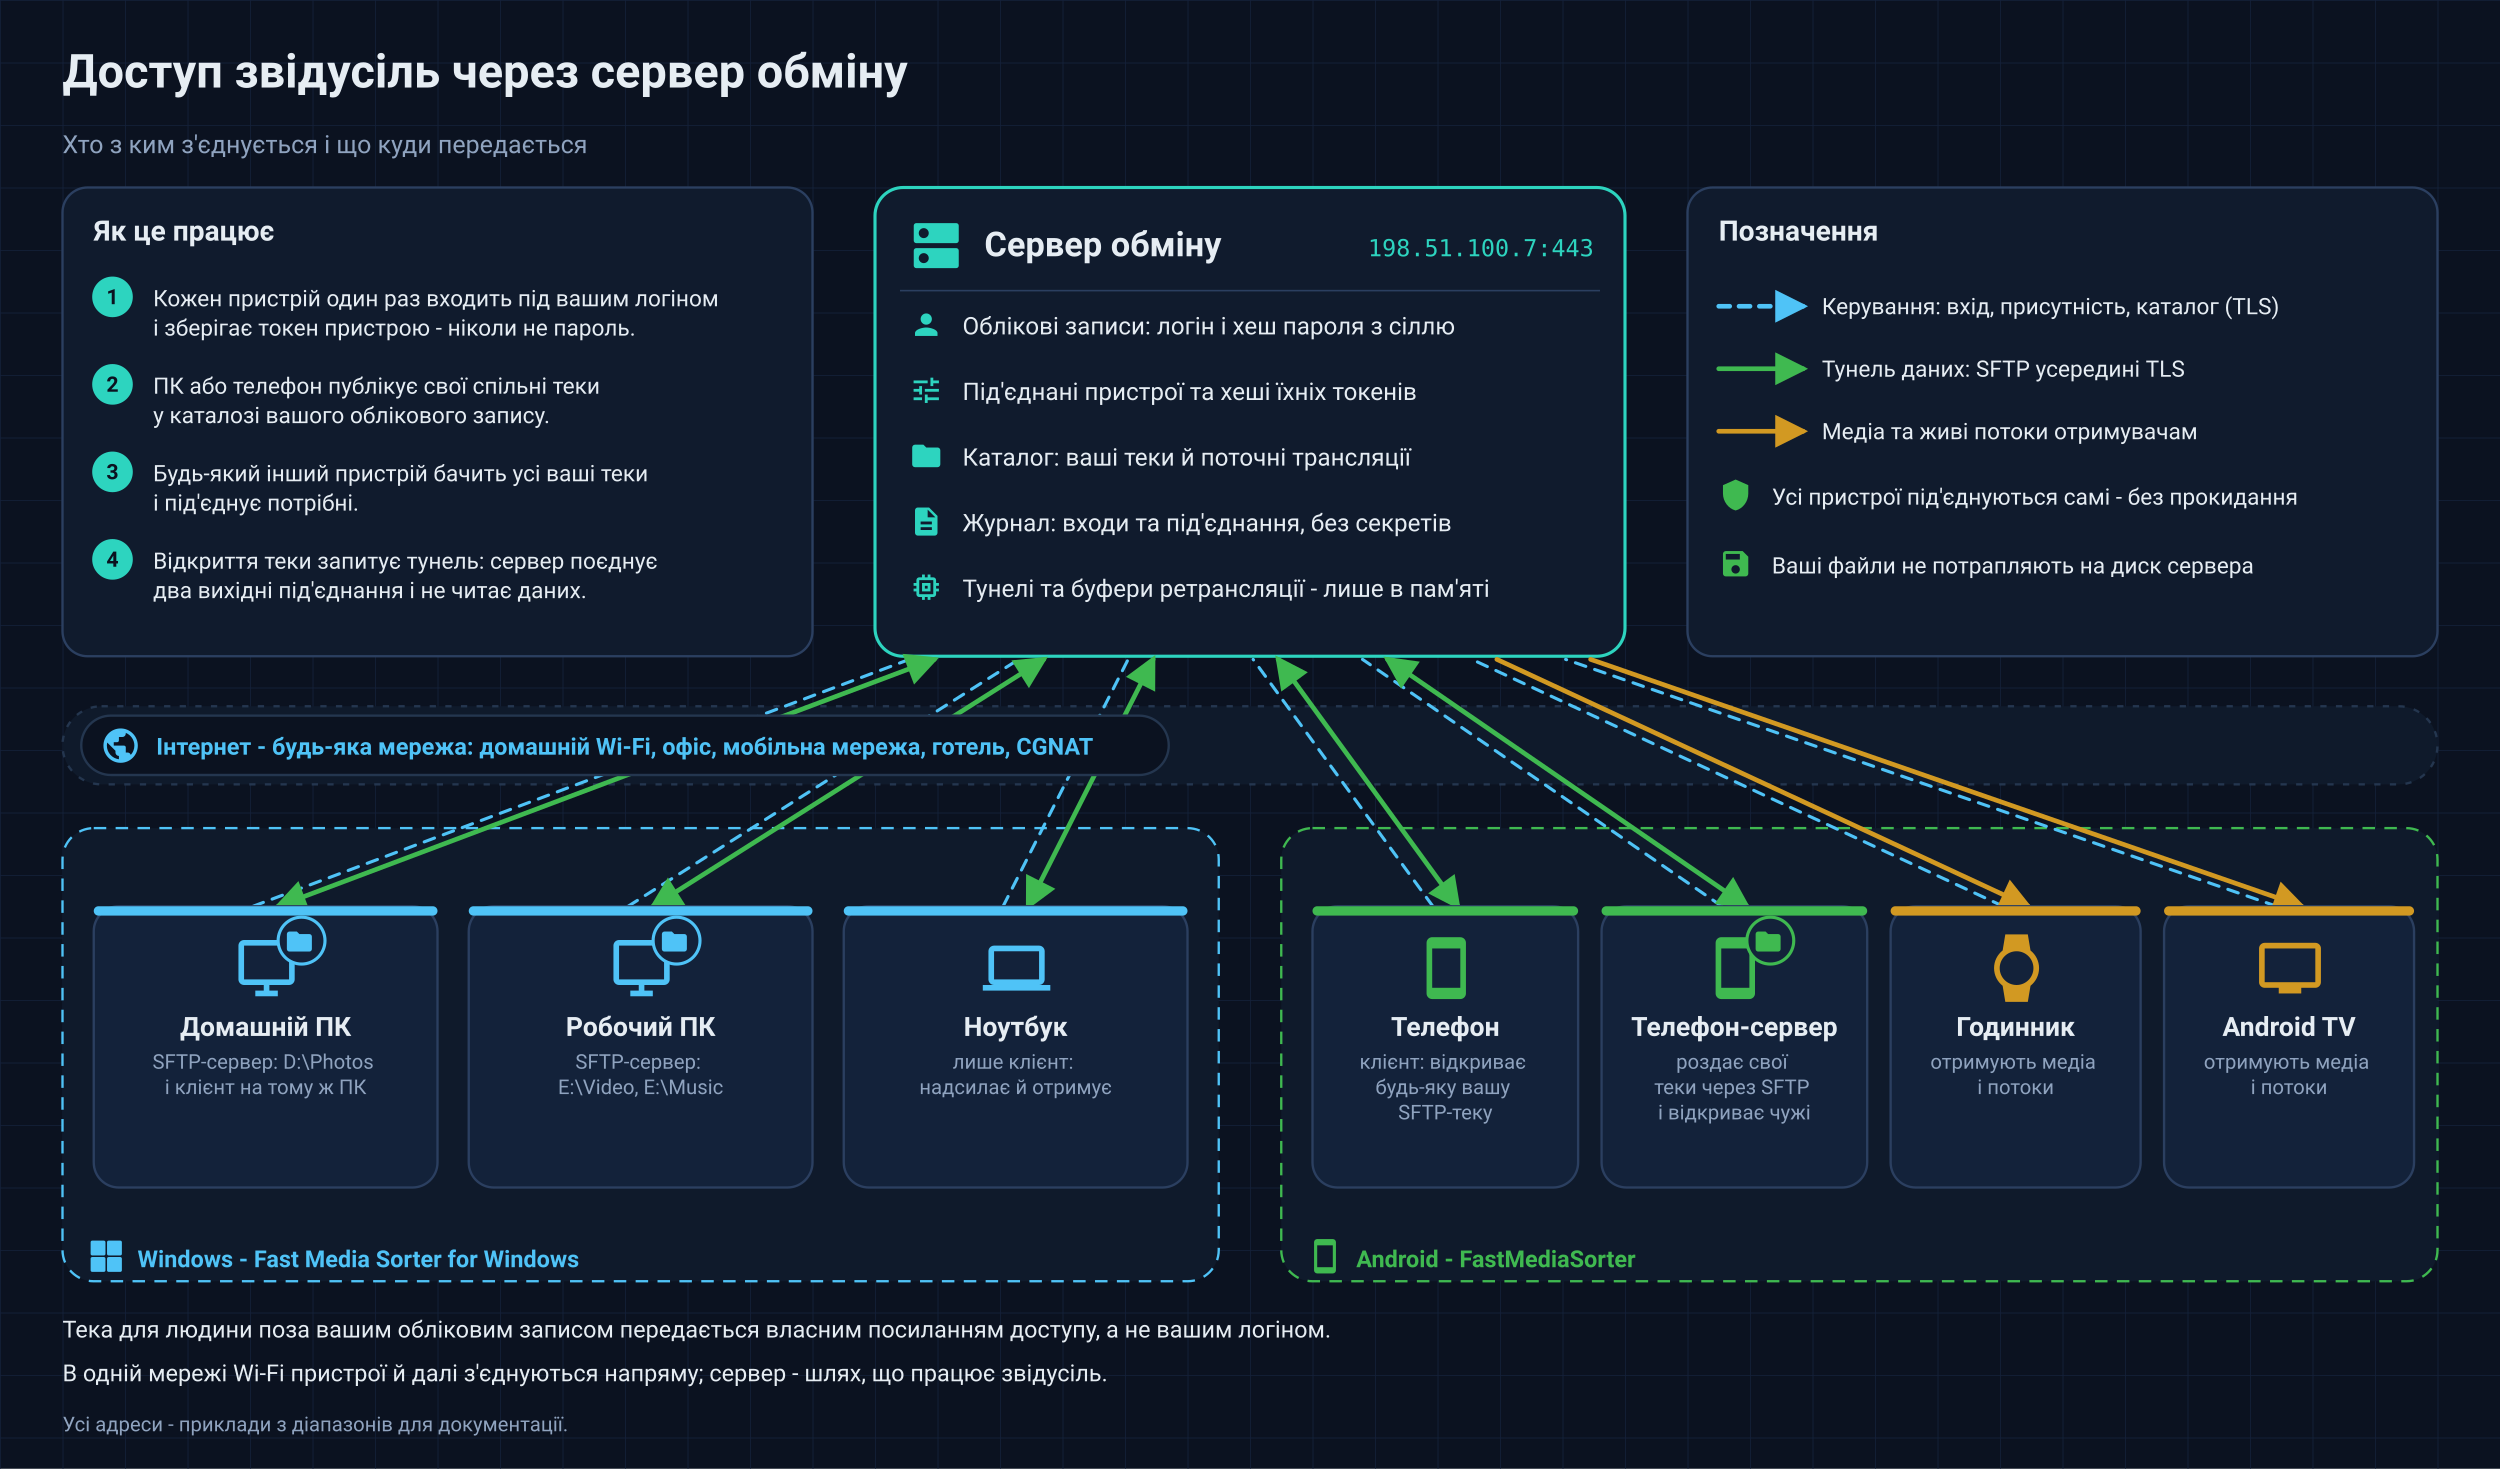
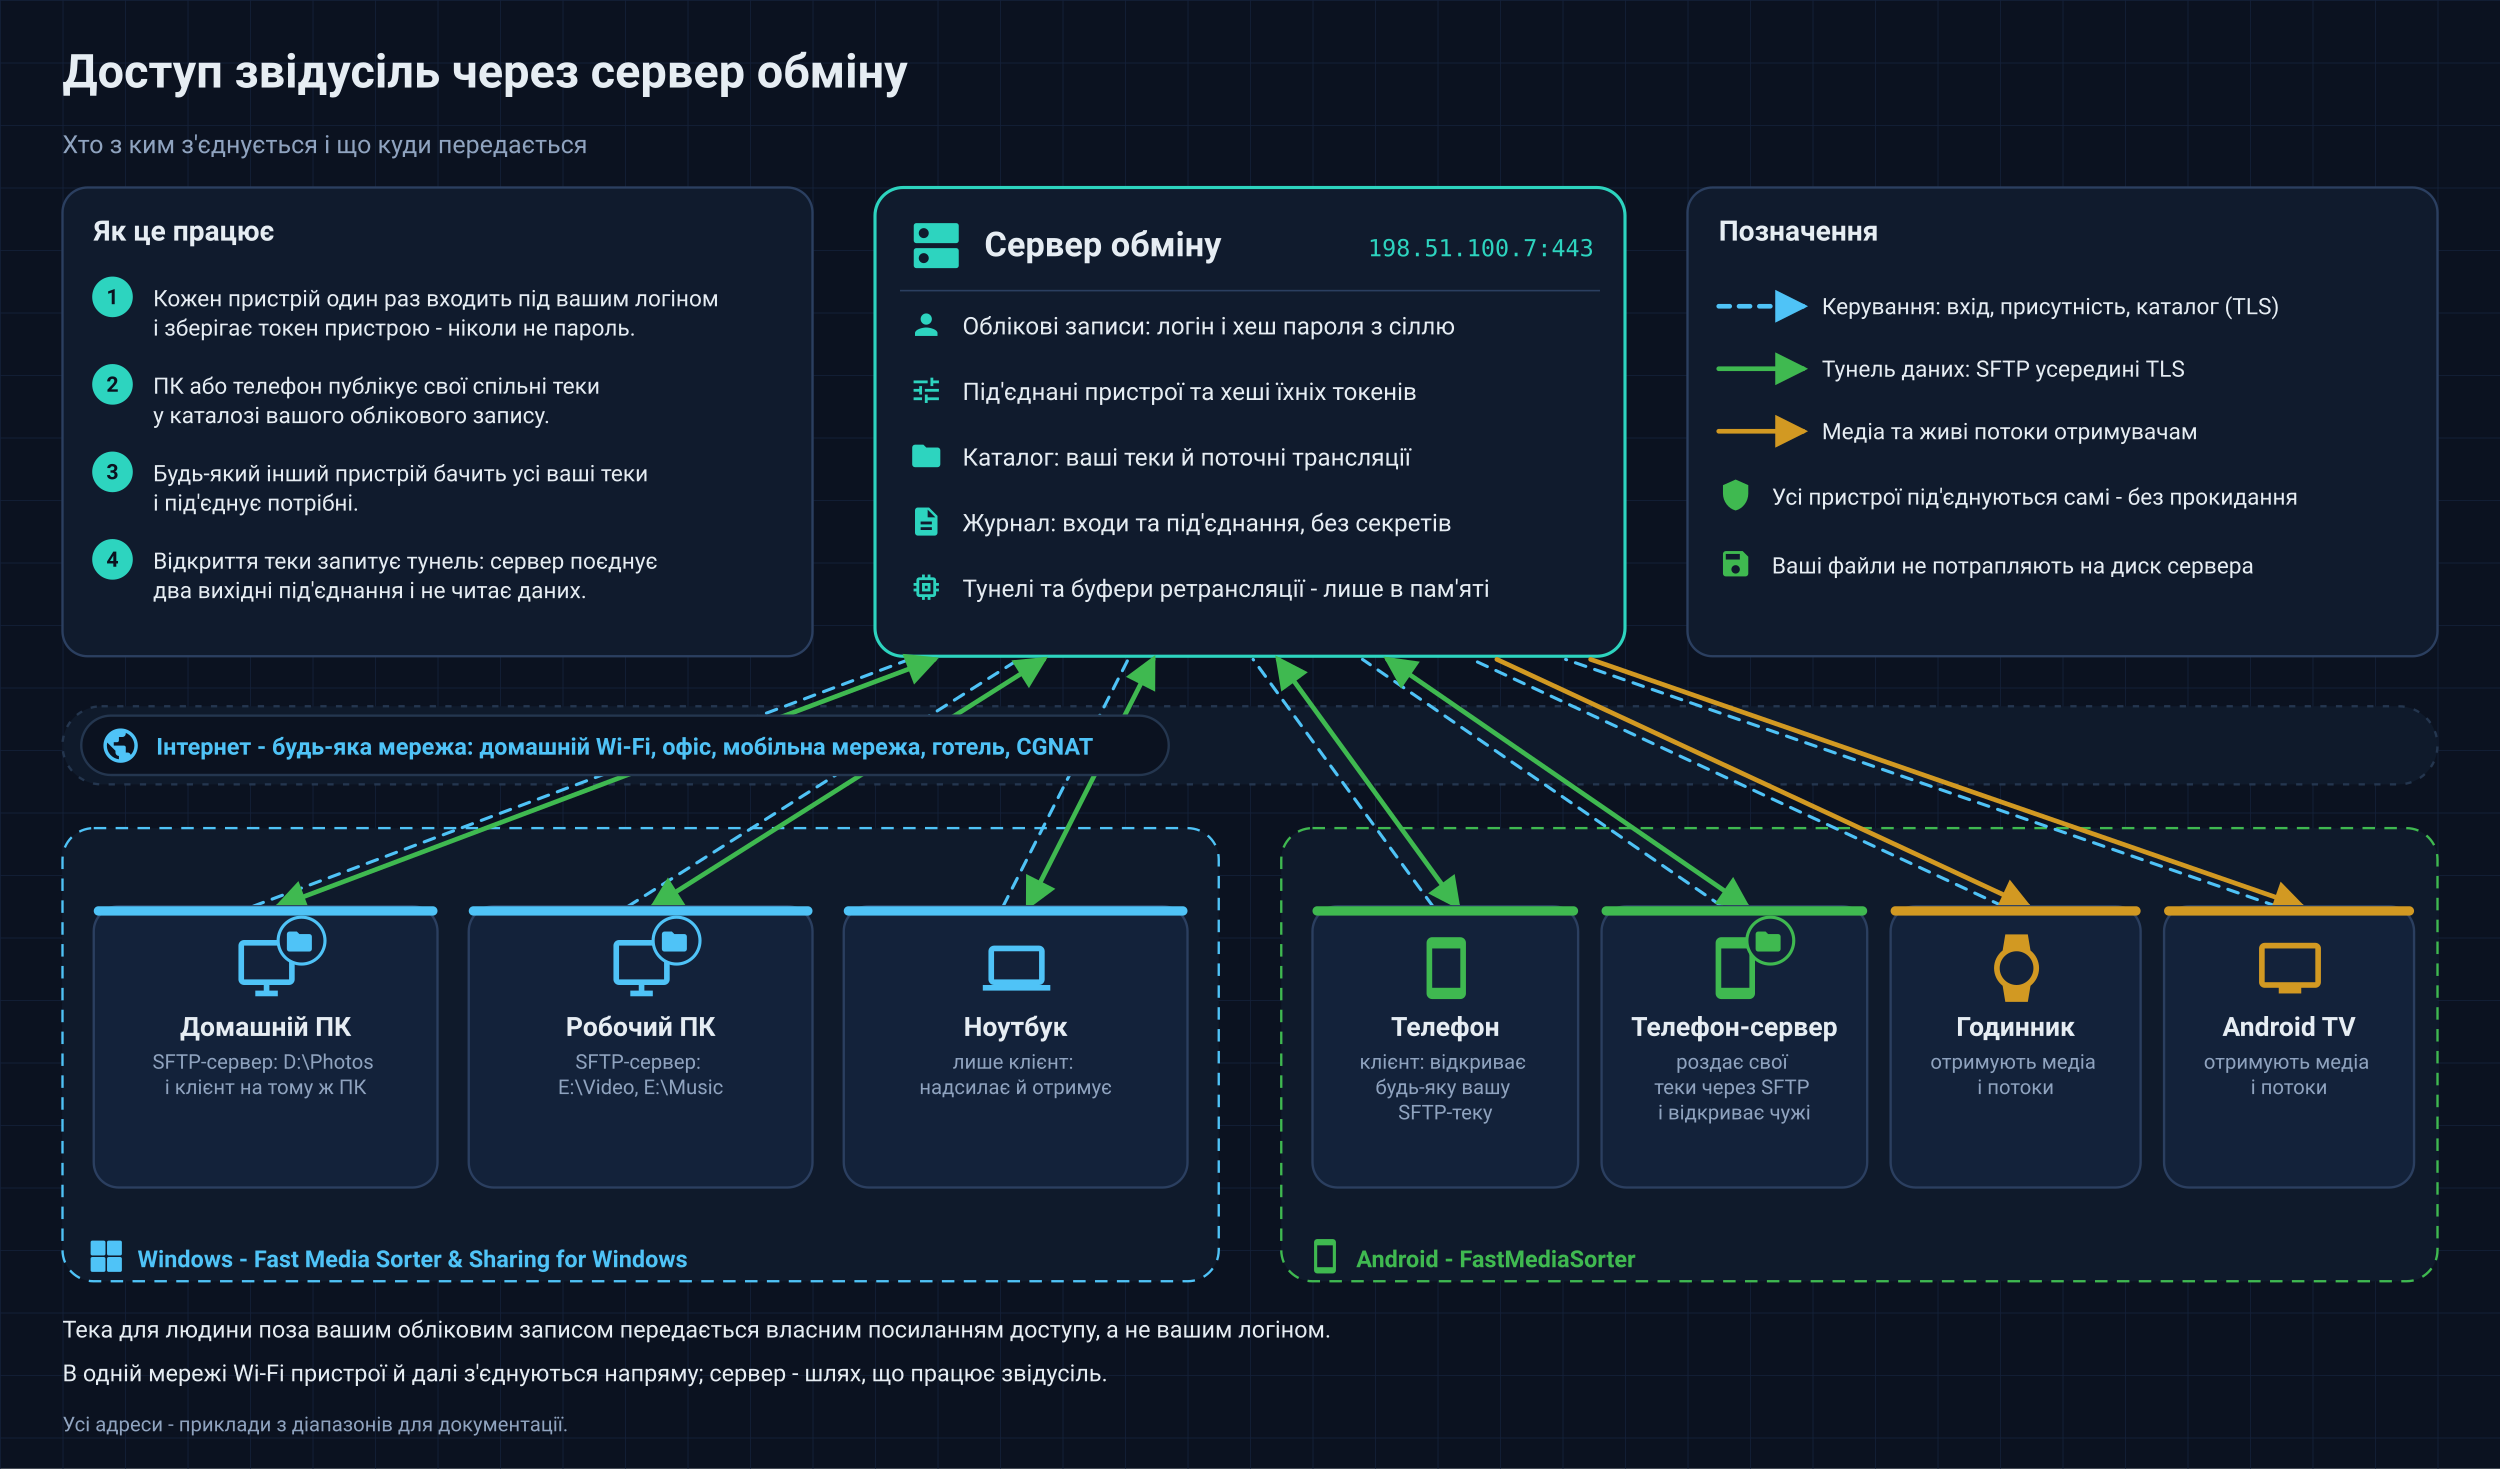
<svg xmlns="http://www.w3.org/2000/svg" viewBox="0 0 1600 940" width="1600" height="940" role="img" aria-labelledby="t d" lang="uk">
  <defs>
    <marker id="arr-control" viewBox="0 0 10 10" refX="8.5" refY="5" markerWidth="7" markerHeight="7" orient="auto">
      <path d="M0 0L10 5L0 10z" fill="#4fc3f7" />
    </marker>
    <marker id="arr-control-s" viewBox="0 0 10 10" refX="1.5" refY="5" markerWidth="7" markerHeight="7" orient="auto">
      <path d="M10 0L0 5L10 10z" fill="#4fc3f7" />
    </marker>
    <marker id="arr-tunnel" viewBox="0 0 10 10" refX="8.5" refY="5" markerWidth="7" markerHeight="7" orient="auto">
      <path d="M0 0L10 5L0 10z" fill="#3fb950" />
    </marker>
    <marker id="arr-tunnel-s" viewBox="0 0 10 10" refX="1.5" refY="5" markerWidth="7" markerHeight="7" orient="auto">
      <path d="M10 0L0 5L10 10z" fill="#3fb950" />
    </marker>
    <marker id="arr-media" viewBox="0 0 10 10" refX="8.5" refY="5" markerWidth="7" markerHeight="7" orient="auto">
      <path d="M0 0L10 5L0 10z" fill="#d29922" />
    </marker>
    <marker id="arr-media-s" viewBox="0 0 10 10" refX="1.5" refY="5" markerWidth="7" markerHeight="7" orient="auto">
      <path d="M10 0L0 5L10 10z" fill="#d29922" />
    </marker>
    <marker id="arr-lan" viewBox="0 0 10 10" refX="8.5" refY="5" markerWidth="7" markerHeight="7" orient="auto">
      <path d="M0 0L10 5L0 10z" fill="#a78bfa" />
    </marker>
    <marker id="arr-lan-s" viewBox="0 0 10 10" refX="1.5" refY="5" markerWidth="7" markerHeight="7" orient="auto">
      <path d="M10 0L0 5L10 10z" fill="#a78bfa" />
    </marker>
    <marker id="arr-danger" viewBox="0 0 10 10" refX="8.5" refY="5" markerWidth="7" markerHeight="7" orient="auto">
      <path d="M0 0L10 5L0 10z" fill="#f87171" />
    </marker>
    <marker id="arr-danger-s" viewBox="0 0 10 10" refX="1.5" refY="5" markerWidth="7" markerHeight="7" orient="auto">
      <path d="M10 0L0 5L10 10z" fill="#f87171" />
    </marker>
    <marker id="arr-server" viewBox="0 0 10 10" refX="8.5" refY="5" markerWidth="7" markerHeight="7" orient="auto">
      <path d="M0 0L10 5L0 10z" fill="#2dd4bf" />
    </marker>
    <marker id="arr-server-s" viewBox="0 0 10 10" refX="1.5" refY="5" markerWidth="7" markerHeight="7" orient="auto">
      <path d="M10 0L0 5L10 10z" fill="#2dd4bf" />
    </marker>
    <marker id="arr-muted" viewBox="0 0 10 10" refX="8.5" refY="5" markerWidth="7" markerHeight="7" orient="auto">
      <path d="M0 0L10 5L0 10z" fill="#8fa3bf" />
    </marker>
    <marker id="arr-muted-s" viewBox="0 0 10 10" refX="1.5" refY="5" markerWidth="7" markerHeight="7" orient="auto">
      <path d="M10 0L0 5L10 10z" fill="#8fa3bf" />
    </marker>
    <marker id="arr-text" viewBox="0 0 10 10" refX="8.5" refY="5" markerWidth="7" markerHeight="7" orient="auto">
      <path d="M0 0L10 5L0 10z" fill="#e6edf3" />
    </marker>
    <marker id="arr-text-s" viewBox="0 0 10 10" refX="1.5" refY="5" markerWidth="7" markerHeight="7" orient="auto">
      <path d="M10 0L0 5L10 10z" fill="#e6edf3" />
    </marker>
    <filter id="soft" x="-20%" y="-20%" width="140%" height="140%">
      <feDropShadow dx="0" dy="4" stdDeviation="8" flood-color="#000" flood-opacity="0.18" />
    </filter>
    <filter id="glow" x="-50%" y="-50%" width="200%" height="200%">
      <feGaussianBlur stdDeviation="14" />
    </filter>
    <pattern id="grid" width="40" height="40" patternUnits="userSpaceOnUse">
      <path d="M40 0H0V40" fill="none" stroke="#14213a" stroke-width="1" />
    </pattern>
  </defs>
  <rect width="1600" height="940" fill="#0b1220" />
  <rect width="1600" height="940" fill="url(#grid)" />
  <text x="40" y="56" font-family="'Segoe UI', Roboto, 'Noto Sans', 'Helvetica Neue', Arial, sans-serif" font-size="30" font-weight="700" fill="#e6edf3" text-anchor="start">
    <tspan x="40" dy="0">Доступ звідусіль через сервер обміну</tspan>
  </text>
  <text x="40" y="98" font-family="'Segoe UI', Roboto, 'Noto Sans', 'Helvetica Neue', Arial, sans-serif" font-size="16" font-weight="400" fill="#8fa3bf" text-anchor="start">
    <tspan x="40" dy="0">Хто з ким з'єднується і що куди передається</tspan>
  </text>
  <rect x="40" y="120" width="480" height="300" rx="16" fill="#101b2d" stroke="#2b3f60" stroke-width="1.5" />
  <text x="60" y="154" font-family="'Segoe UI', Roboto, 'Noto Sans', 'Helvetica Neue', Arial, sans-serif" font-size="18" font-weight="700" fill="#e6edf3" text-anchor="start">
    <tspan x="60" dy="0">Як це працює</tspan>
  </text>
  <circle cx="72" cy="190" r="13" fill="#2dd4bf" stroke="none" stroke-width="2" />
  <text x="72" y="194.7" font-family="'Segoe UI', Roboto, 'Noto Sans', 'Helvetica Neue', Arial, sans-serif" font-size="13.6" font-weight="700" fill="#0b1220" text-anchor="middle">
    <tspan x="72" dy="0">1</tspan>
  </text>
  <text x="98" y="196" font-family="'Segoe UI', Roboto, 'Noto Sans', 'Helvetica Neue', Arial, sans-serif" font-size="14.5" font-weight="400" fill="#e6edf3" text-anchor="start">
    <tspan x="98" dy="0">Кожен пристрій один раз входить під вашим логіном</tspan>
    <tspan x="98" dy="18.8">і зберігає токен пристрою - ніколи не пароль.</tspan>
  </text>
  <circle cx="72" cy="246" r="13" fill="#2dd4bf" stroke="none" stroke-width="2" />
  <text x="72" y="250.7" font-family="'Segoe UI', Roboto, 'Noto Sans', 'Helvetica Neue', Arial, sans-serif" font-size="13.6" font-weight="700" fill="#0b1220" text-anchor="middle">
    <tspan x="72" dy="0">2</tspan>
  </text>
  <text x="98" y="252" font-family="'Segoe UI', Roboto, 'Noto Sans', 'Helvetica Neue', Arial, sans-serif" font-size="14.5" font-weight="400" fill="#e6edf3" text-anchor="start">
    <tspan x="98" dy="0">ПК або телефон публікує свої спільні теки</tspan>
    <tspan x="98" dy="18.8">у каталозі вашого облікового запису.</tspan>
  </text>
  <circle cx="72" cy="302" r="13" fill="#2dd4bf" stroke="none" stroke-width="2" />
  <text x="72" y="306.7" font-family="'Segoe UI', Roboto, 'Noto Sans', 'Helvetica Neue', Arial, sans-serif" font-size="13.6" font-weight="700" fill="#0b1220" text-anchor="middle">
    <tspan x="72" dy="0">3</tspan>
  </text>
  <text x="98" y="308" font-family="'Segoe UI', Roboto, 'Noto Sans', 'Helvetica Neue', Arial, sans-serif" font-size="14.5" font-weight="400" fill="#e6edf3" text-anchor="start">
    <tspan x="98" dy="0">Будь-який інший пристрій бачить усі ваші теки</tspan>
    <tspan x="98" dy="18.8">і під'єднує потрібні.</tspan>
  </text>
  <circle cx="72" cy="358" r="13" fill="#2dd4bf" stroke="none" stroke-width="2" />
  <text x="72" y="362.7" font-family="'Segoe UI', Roboto, 'Noto Sans', 'Helvetica Neue', Arial, sans-serif" font-size="13.6" font-weight="700" fill="#0b1220" text-anchor="middle">
    <tspan x="72" dy="0">4</tspan>
  </text>
  <text x="98" y="364" font-family="'Segoe UI', Roboto, 'Noto Sans', 'Helvetica Neue', Arial, sans-serif" font-size="14.5" font-weight="400" fill="#e6edf3" text-anchor="start">
    <tspan x="98" dy="0">Відкриття теки запитує тунель: сервер поєднує</tspan>
    <tspan x="98" dy="18.8">два вихідні під'єднання і не читає даних.</tspan>
  </text>
  <g>
    <rect x="560" y="120" width="480" height="300" rx="18" fill="#101b2d" stroke="#2dd4bf" stroke-width="2" />
    <g transform="translate(580 138) scale(1.6)">
      <path d="M20 13H4c-.55 0-1 .45-1 1v6c0 .55.45 1 1 1h16c.55 0 1-.45 1-1v-6c0-.55-.45-1-1-1zM7 19c-1.1 0-2-.9-2-2s.9-2 2-2 2 .9 2 2-.9 2-2 2zM20 3H4c-.55 0-1 .45-1 1v6c0 .55.45 1 1 1h16c.55 0 1-.45 1-1V4c0-.55-.45-1-1-1zM7 9c-1.1 0-2-.9-2-2s.9-2 2-2 2 .9 2 2-.9 2-2 2z" fill="#2dd4bf" />
    </g>
    <text x="630" y="164" font-family="'Segoe UI', Roboto, 'Noto Sans', 'Helvetica Neue', Arial, sans-serif" font-size="22" font-weight="700" fill="#e6edf3" text-anchor="start">
      <tspan x="630" dy="0">Сервер обміну</tspan>
    </text>
    <text x="1020" y="164" font-family="Consolas, 'Roboto Mono', 'DejaVu Sans Mono', monospace" font-size="15" font-weight="400" fill="#2dd4bf" text-anchor="end">
      <tspan x="1020" dy="0">198.51.100.7:443</tspan>
    </text>
    <line x1="576" y1="186" x2="1024" y2="186" stroke="#2b3f60" stroke-width="1" />
    <g transform="translate(582 197) scale(0.9)">
      <path d="M12 12c2.21 0 4-1.79 4-4s-1.79-4-4-4-4 1.79-4 4 1.79 4 4 4zm0 2c-2.67 0-8 1.34-8 4v2h16v-2c0-2.66-5.33-4-8-4z" fill="#2dd4bf" />
    </g>
    <text x="616" y="214" font-family="'Segoe UI', Roboto, 'Noto Sans', 'Helvetica Neue', Arial, sans-serif" font-size="15.5" font-weight="400" fill="#e6edf3" text-anchor="start">
      <tspan x="616" dy="0">Облікові записи: логін і хеш пароля з сіллю</tspan>
    </text>
    <g transform="translate(582 239) scale(0.9)">
      <path d="M3 17v2h6v-2H3zM3 5v2h10V5H3zm10 16v-2h8v-2h-8v-2h-2v6h2zM7 9v2H3v2h4v2h2V9H7zm14 4v-2H11v2h10zm-6-4h2V7h4V5h-4V3h-2v6z" fill="#2dd4bf" />
    </g>
    <text x="616" y="256" font-family="'Segoe UI', Roboto, 'Noto Sans', 'Helvetica Neue', Arial, sans-serif" font-size="15.5" font-weight="400" fill="#e6edf3" text-anchor="start">
      <tspan x="616" dy="0">Під'єднані пристрої та хеші їхніх токенів</tspan>
    </text>
    <g transform="translate(582 281) scale(0.9)">
      <path d="M10 4H4c-1.1 0-1.99.9-1.99 2L2 18c0 1.1.9 2 2 2h16c1.1 0 2-.9 2-2V8c0-1.1-.9-2-2-2h-8l-2-2z" fill="#2dd4bf" />
    </g>
    <text x="616" y="298" font-family="'Segoe UI', Roboto, 'Noto Sans', 'Helvetica Neue', Arial, sans-serif" font-size="15.5" font-weight="400" fill="#e6edf3" text-anchor="start">
      <tspan x="616" dy="0">Каталог: ваші теки й поточні трансляції</tspan>
    </text>
    <g transform="translate(582 323) scale(0.9)">
      <path d="M14 2H6c-1.1 0-1.99.9-1.99 2L4 20c0 1.1.89 2 1.99 2H18c1.1 0 2-.9 2-2V8l-6-6zm2 16H8v-2h8v2zm0-4H8v-2h8v2zm-3-5V3.5L18.5 9H13z" fill="#2dd4bf" />
    </g>
    <text x="616" y="340" font-family="'Segoe UI', Roboto, 'Noto Sans', 'Helvetica Neue', Arial, sans-serif" font-size="15.5" font-weight="400" fill="#e6edf3" text-anchor="start">
      <tspan x="616" dy="0">Журнал: входи та під'єднання, без секретів</tspan>
    </text>
    <g transform="translate(582 365) scale(0.9)">
      <path d="M15 9H9v6h6V9zm-2 4h-2v-2h2v2zm8-2V9h-2V7c0-1.1-.9-2-2-2h-2V3h-2v2h-2V3H9v2H7c-1.1 0-2 .9-2 2v2H3v2h2v2H3v2h2v2c0 1.1.9 2 2 2h2v2h2v-2h2v2h2v-2h2c1.1 0 2-.9 2-2v-2h2v-2h-2v-2h2zm-4 6H7V7h10v10z" fill="#2dd4bf" />
    </g>
    <text x="616" y="382" font-family="'Segoe UI', Roboto, 'Noto Sans', 'Helvetica Neue', Arial, sans-serif" font-size="15.5" font-weight="400" fill="#e6edf3" text-anchor="start">
      <tspan x="616" dy="0">Тунелі та буфери ретрансляції - лише в пам'яті</tspan>
    </text>
  </g>
  <rect x="1080" y="120" width="480" height="300" rx="16" fill="#101b2d" stroke="#2b3f60" stroke-width="1.5" />
  <text x="1100" y="154" font-family="'Segoe UI', Roboto, 'Noto Sans', 'Helvetica Neue', Arial, sans-serif" font-size="18" font-weight="700" fill="#e6edf3" text-anchor="start">
    <tspan x="1100" dy="0">Позначення</tspan>
  </text>
  <path d="M1100 196 L1154 196" fill="none" stroke="#4fc3f7" stroke-width="3" stroke-linecap="round" stroke-linejoin="round" stroke-dasharray="7 6" marker-end="url(#arr-control)" />
  <text x="1166" y="201.1" font-family="'Segoe UI', Roboto, 'Noto Sans', 'Helvetica Neue', Arial, sans-serif" font-size="14.5" font-weight="400" fill="#e6edf3" text-anchor="start">
    <tspan x="1166" dy="0">Керування: вхід, присутність, каталог (TLS)</tspan>
  </text>
  <path d="M1100 236 L1154 236" fill="none" stroke="#3fb950" stroke-width="3" stroke-linecap="round" stroke-linejoin="round" marker-end="url(#arr-tunnel)" />
  <text x="1166" y="241.1" font-family="'Segoe UI', Roboto, 'Noto Sans', 'Helvetica Neue', Arial, sans-serif" font-size="14.5" font-weight="400" fill="#e6edf3" text-anchor="start">
    <tspan x="1166" dy="0">Тунель даних: SFTP усередині TLS</tspan>
  </text>
  <path d="M1100 276 L1154 276" fill="none" stroke="#d29922" stroke-width="3" stroke-linecap="round" stroke-linejoin="round" marker-end="url(#arr-media)" />
  <text x="1166" y="281.1" font-family="'Segoe UI', Roboto, 'Noto Sans', 'Helvetica Neue', Arial, sans-serif" font-size="14.5" font-weight="400" fill="#e6edf3" text-anchor="start">
    <tspan x="1166" dy="0">Медіа та живі потоки отримувачам</tspan>
  </text>
  <g transform="translate(1100 306) scale(0.9)">
    <path d="M12 1L3 5v6c0 5.55 3.84 10.74 9 12 5.16-1.26 9-6.45 9-12V5l-9-4z" fill="#3fb950" />
  </g>
  <text x="1134" y="323" font-family="'Segoe UI', Roboto, 'Noto Sans', 'Helvetica Neue', Arial, sans-serif" font-size="14.5" font-weight="400" fill="#e6edf3" text-anchor="start">
    <tspan x="1134" dy="0">Усі пристрої під'єднуються самі - без прокидання</tspan>
  </text>
  <g transform="translate(1100 350) scale(0.9)">
    <path d="M17 3H5c-1.11 0-2 .9-2 2v14c0 1.1.89 2 2 2h14c1.1 0 2-.9 2-2V7l-4-4zm-5 16c-1.66 0-3-1.34-3-3s1.34-3 3-3 3 1.34 3 3-1.34 3-3 3zm3-10H5V5h10v4z" fill="#3fb950" />
  </g>
  <text x="1134" y="367" font-family="'Segoe UI', Roboto, 'Noto Sans', 'Helvetica Neue', Arial, sans-serif" font-size="14.5" font-weight="400" fill="#e6edf3" text-anchor="start">
    <tspan x="1134" dy="0">Ваші файли не потрапляють на диск сервера</tspan>
  </text>
  <rect x="40" y="452" width="1520" height="50" rx="25" fill="#0f1a2b" stroke="#24364f" stroke-width="1.5" stroke-dasharray="4 6" />
  <g>
    <rect x="40" y="530" width="740" height="290" rx="20" fill="#0f1a2b" stroke="#4fc3f7" stroke-width="1.5" stroke-dasharray="8 6" />
    <g transform="translate(56 792) scale(1)" fill="#4fc3f7">
      <rect x="2" y="2" width="9.5" height="9.5" rx="1" />
      <rect x="12.5" y="2" width="9.5" height="9.5" rx="1" />
      <rect x="2" y="12.5" width="9.5" height="9.5" rx="1" />
      <rect x="12.5" y="12.5" width="9.5" height="9.5" rx="1" />
    </g>
    <text x="88" y="811" font-family="'Segoe UI', Roboto, 'Noto Sans', 'Helvetica Neue', Arial, sans-serif" font-size="15" font-weight="600" fill="#4fc3f7" text-anchor="start">
-       <tspan x="88" dy="0">Windows - Fast Media Sorter for Windows</tspan>
+       <tspan x="88" dy="0">Windows - Fast Media Sorter &amp; Sharing for Windows</tspan>
    </text>
  </g>
  <g>
    <rect x="820" y="530" width="740" height="290" rx="20" fill="#0f1a2b" stroke="#3fb950" stroke-width="1.5" stroke-dasharray="8 6" />
    <g transform="translate(836 792) scale(1)">
      <path d="M17 1.01L7 1c-1.1 0-2 .9-2 2v18c0 1.1.9 2 2 2h10c1.1 0 2-.9 2-2V3c0-1.1-.9-1.99-2-1.99zM17 19H7V5h10v14z" fill="#3fb950" />
    </g>
    <text x="868" y="811" font-family="'Segoe UI', Roboto, 'Noto Sans', 'Helvetica Neue', Arial, sans-serif" font-size="15" font-weight="600" fill="#3fb950" text-anchor="start">
      <tspan x="868" dy="0">Android - FastMediaSorter</tspan>
    </text>
  </g>
  <path d="M162 580 L582 422" fill="none" stroke="#4fc3f7" stroke-width="2" stroke-linecap="round" stroke-linejoin="round" stroke-dasharray="7 6" />
  <path d="M178 580 L598 422" fill="none" stroke="#3fb950" stroke-width="3" stroke-linecap="round" stroke-linejoin="round" marker-start="url(#arr-tunnel-s)" marker-end="url(#arr-tunnel)" />
  <path d="M402 580 L652 422" fill="none" stroke="#4fc3f7" stroke-width="2" stroke-linecap="round" stroke-linejoin="round" stroke-dasharray="7 6" />
  <path d="M418 580 L668 422" fill="none" stroke="#3fb950" stroke-width="3" stroke-linecap="round" stroke-linejoin="round" marker-start="url(#arr-tunnel-s)" marker-end="url(#arr-tunnel)" />
  <path d="M642 580 L722 422" fill="none" stroke="#4fc3f7" stroke-width="2" stroke-linecap="round" stroke-linejoin="round" stroke-dasharray="7 6" />
  <path d="M658 580 L738 422" fill="none" stroke="#3fb950" stroke-width="3" stroke-linecap="round" stroke-linejoin="round" marker-start="url(#arr-tunnel-s)" marker-end="url(#arr-tunnel)" />
  <path d="M917 580 L802 422" fill="none" stroke="#4fc3f7" stroke-width="2" stroke-linecap="round" stroke-linejoin="round" stroke-dasharray="7 6" />
  <path d="M933 580 L818 422" fill="none" stroke="#3fb950" stroke-width="3" stroke-linecap="round" stroke-linejoin="round" marker-start="url(#arr-tunnel-s)" marker-end="url(#arr-tunnel)" />
  <path d="M1102 580 L872 422" fill="none" stroke="#4fc3f7" stroke-width="2" stroke-linecap="round" stroke-linejoin="round" stroke-dasharray="7 6" />
  <path d="M1118 580 L888 422" fill="none" stroke="#3fb950" stroke-width="3" stroke-linecap="round" stroke-linejoin="round" marker-start="url(#arr-tunnel-s)" marker-end="url(#arr-tunnel)" />
  <path d="M1282 580 L942 422" fill="none" stroke="#4fc3f7" stroke-width="2" stroke-linecap="round" stroke-linejoin="round" stroke-dasharray="7 6" />
  <path d="M1298 580 L958 422" fill="none" stroke="#d29922" stroke-width="3" stroke-linecap="round" stroke-linejoin="round" marker-start="url(#arr-media-s)" />
  <path d="M1457 580 L1002 422" fill="none" stroke="#4fc3f7" stroke-width="2" stroke-linecap="round" stroke-linejoin="round" stroke-dasharray="7 6" />
  <path d="M1473 580 L1018 422" fill="none" stroke="#d29922" stroke-width="3" stroke-linecap="round" stroke-linejoin="round" marker-start="url(#arr-media-s)" />
  <rect x="52" y="458" width="696" height="38" rx="19" fill="#0b1220" stroke="#24364f" stroke-width="1.5" />
  <g transform="translate(64 464) scale(1.1)">
    <path d="M12 2C6.48 2 2 6.48 2 12s4.48 10 10 10 10-4.48 10-10S17.52 2 12 2zm-1 17.93c-3.95-.49-7-3.85-7-7.93 0-.62.08-1.21.21-1.79L9 15v1c0 1.1.9 2 2 2v1.93zm6.9-2.54c-.26-.81-1-1.39-1.9-1.39h-1v-3c0-.55-.45-1-1-1H8v-2h2c.55 0 1-.45 1-1V7h2c1.1 0 2-.9 2-2v-.41c2.93 1.19 5 4.06 5 7.41 0 2.08-.8 3.97-2.1 5.39z" fill="#4fc3f7" />
  </g>
  <text x="100" y="483" font-family="'Segoe UI', Roboto, 'Noto Sans', 'Helvetica Neue', Arial, sans-serif" font-size="15" font-weight="600" fill="#4fc3f7" text-anchor="start">
    <tspan x="100" dy="0">Інтернет - будь-яка мережа: домашній Wi-Fi, офіс, мобільна мережа, готель, CGNAT</tspan>
  </text>
  <g>
    <rect x="60" y="580" width="220" height="180" rx="16" fill="#13223a" stroke="#2b3f60" stroke-width="1.5" />
    <rect x="60" y="580" width="220" height="6" rx="3" fill="#4fc3f7" stroke="none" stroke-width="1.5" />
    <g transform="translate(149 598) scale(1.8)">
      <path d="M20 2H4c-1.1 0-2 .9-2 2v12c0 1.1.9 2 2 2h7v2H8v2h8v-2h-3v-2h7c1.1 0 2-.9 2-2V4c0-1.1-.9-2-2-2zm0 14H4V4h16v12z" fill="#4fc3f7" />
    </g>
    <circle cx="193" cy="602" r="15" fill="#13223a" stroke="#4fc3f7" stroke-width="2" />
    <g transform="translate(182 593) scale(0.8)">
      <path d="M10 4H4c-1.1 0-1.99.9-1.99 2L2 18c0 1.1.9 2 2 2h16c1.1 0 2-.9 2-2V8c0-1.1-.9-2-2-2h-8l-2-2z" fill="#4fc3f7" />
    </g>
    <text x="170" y="663" font-family="'Segoe UI', Roboto, 'Noto Sans', 'Helvetica Neue', Arial, sans-serif" font-size="17" font-weight="600" fill="#e6edf3" text-anchor="middle">
      <tspan x="170" dy="0">Домашній ПК</tspan>
    </text>
    <text x="170" y="684" font-family="'Segoe UI', Roboto, 'Noto Sans', 'Helvetica Neue', Arial, sans-serif" font-size="13" font-weight="400" fill="#8fa3bf" text-anchor="middle">
      <tspan x="170" dy="0">SFTP-сервер: D:\Photos</tspan>
      <tspan x="170" dy="16.2">і клієнт на тому ж ПК</tspan>
    </text>
  </g>
  <g>
    <rect x="300" y="580" width="220" height="180" rx="16" fill="#13223a" stroke="#2b3f60" stroke-width="1.5" />
    <rect x="300" y="580" width="220" height="6" rx="3" fill="#4fc3f7" stroke="none" stroke-width="1.5" />
    <g transform="translate(389 598) scale(1.8)">
      <path d="M20 2H4c-1.1 0-2 .9-2 2v12c0 1.1.9 2 2 2h7v2H8v2h8v-2h-3v-2h7c1.1 0 2-.9 2-2V4c0-1.1-.9-2-2-2zm0 14H4V4h16v12z" fill="#4fc3f7" />
    </g>
    <circle cx="433" cy="602" r="15" fill="#13223a" stroke="#4fc3f7" stroke-width="2" />
    <g transform="translate(422 593) scale(0.8)">
      <path d="M10 4H4c-1.1 0-1.99.9-1.99 2L2 18c0 1.1.9 2 2 2h16c1.1 0 2-.9 2-2V8c0-1.1-.9-2-2-2h-8l-2-2z" fill="#4fc3f7" />
    </g>
    <text x="410" y="663" font-family="'Segoe UI', Roboto, 'Noto Sans', 'Helvetica Neue', Arial, sans-serif" font-size="17" font-weight="600" fill="#e6edf3" text-anchor="middle">
      <tspan x="410" dy="0">Робочий ПК</tspan>
    </text>
    <text x="410" y="684" font-family="'Segoe UI', Roboto, 'Noto Sans', 'Helvetica Neue', Arial, sans-serif" font-size="13" font-weight="400" fill="#8fa3bf" text-anchor="middle">
      <tspan x="410" dy="0">SFTP-сервер:</tspan>
      <tspan x="410" dy="16.2">E:\Video, E:\Music</tspan>
    </text>
  </g>
  <g>
    <rect x="540" y="580" width="220" height="180" rx="16" fill="#13223a" stroke="#2b3f60" stroke-width="1.5" />
    <rect x="540" y="580" width="220" height="6" rx="3" fill="#4fc3f7" stroke="none" stroke-width="1.5" />
    <g transform="translate(629 598) scale(1.8)">
      <path d="M20 18c1.1 0 1.99-.9 1.99-2L22 6c0-1.1-.9-2-2-2H4c-1.1 0-2 .9-2 2v10c0 1.1.9 2 2 2H0v2h24v-2h-4zM4 6h16v10H4V6z" fill="#4fc3f7" />
    </g>
    <text x="650" y="663" font-family="'Segoe UI', Roboto, 'Noto Sans', 'Helvetica Neue', Arial, sans-serif" font-size="17" font-weight="600" fill="#e6edf3" text-anchor="middle">
      <tspan x="650" dy="0">Ноутбук</tspan>
    </text>
    <text x="650" y="684" font-family="'Segoe UI', Roboto, 'Noto Sans', 'Helvetica Neue', Arial, sans-serif" font-size="13" font-weight="400" fill="#8fa3bf" text-anchor="middle">
      <tspan x="650" dy="0">лише клієнт:</tspan>
      <tspan x="650" dy="16.2">надсилає й отримує</tspan>
    </text>
  </g>
  <g>
    <rect x="840" y="580" width="170" height="180" rx="16" fill="#13223a" stroke="#2b3f60" stroke-width="1.5" />
    <rect x="840" y="580" width="170" height="6" rx="3" fill="#3fb950" stroke="none" stroke-width="1.5" />
    <g transform="translate(904 598) scale(1.8)">
      <path d="M17 1.01L7 1c-1.1 0-2 .9-2 2v18c0 1.1.9 2 2 2h10c1.1 0 2-.9 2-2V3c0-1.1-.9-1.99-2-1.99zM17 19H7V5h10v14z" fill="#3fb950" />
    </g>
    <text x="925" y="663" font-family="'Segoe UI', Roboto, 'Noto Sans', 'Helvetica Neue', Arial, sans-serif" font-size="17" font-weight="600" fill="#e6edf3" text-anchor="middle">
      <tspan x="925" dy="0">Телефон</tspan>
    </text>
    <text x="925" y="684" font-family="'Segoe UI', Roboto, 'Noto Sans', 'Helvetica Neue', Arial, sans-serif" font-size="13" font-weight="400" fill="#8fa3bf" text-anchor="middle">
      <tspan x="925" dy="0">клієнт: відкриває</tspan>
      <tspan x="925" dy="16.2">будь-яку вашу</tspan>
      <tspan x="925" dy="16.2">SFTP-теку</tspan>
    </text>
  </g>
  <g>
    <rect x="1025" y="580" width="170" height="180" rx="16" fill="#13223a" stroke="#2b3f60" stroke-width="1.5" />
    <rect x="1025" y="580" width="170" height="6" rx="3" fill="#3fb950" stroke="none" stroke-width="1.5" />
    <g transform="translate(1089 598) scale(1.8)">
      <path d="M17 1.01L7 1c-1.1 0-2 .9-2 2v18c0 1.1.9 2 2 2h10c1.1 0 2-.9 2-2V3c0-1.1-.9-1.99-2-1.99zM17 19H7V5h10v14z" fill="#3fb950" />
    </g>
    <circle cx="1133" cy="602" r="15" fill="#13223a" stroke="#3fb950" stroke-width="2" />
    <g transform="translate(1122 593) scale(0.8)">
      <path d="M10 4H4c-1.1 0-1.99.9-1.99 2L2 18c0 1.1.9 2 2 2h16c1.1 0 2-.9 2-2V8c0-1.1-.9-2-2-2h-8l-2-2z" fill="#3fb950" />
    </g>
    <text x="1110" y="663" font-family="'Segoe UI', Roboto, 'Noto Sans', 'Helvetica Neue', Arial, sans-serif" font-size="17" font-weight="600" fill="#e6edf3" text-anchor="middle">
      <tspan x="1110" dy="0">Телефон-сервер</tspan>
    </text>
    <text x="1110" y="684" font-family="'Segoe UI', Roboto, 'Noto Sans', 'Helvetica Neue', Arial, sans-serif" font-size="13" font-weight="400" fill="#8fa3bf" text-anchor="middle">
      <tspan x="1110" dy="0">роздає свої</tspan>
      <tspan x="1110" dy="16.2">теки через SFTP</tspan>
      <tspan x="1110" dy="16.2">і відкриває чужі</tspan>
    </text>
  </g>
  <g>
    <rect x="1210" y="580" width="160" height="180" rx="16" fill="#13223a" stroke="#2b3f60" stroke-width="1.5" />
    <rect x="1210" y="580" width="160" height="6" rx="3" fill="#d29922" stroke="none" stroke-width="1.5" />
    <g transform="translate(1269 598) scale(1.8)">
      <path d="M20 12c0-2.54-1.19-4.81-3.04-6.27L16 0H8l-.95 5.73C5.19 7.19 4 9.45 4 12s1.19 4.81 3.05 6.27L8 24h8l.96-5.73C18.81 16.81 20 14.54 20 12zM6 12c0-3.31 2.69-6 6-6s6 2.69 6 6-2.69 6-6 6-6-2.69-6-6z" fill="#d29922" />
    </g>
    <text x="1290" y="663" font-family="'Segoe UI', Roboto, 'Noto Sans', 'Helvetica Neue', Arial, sans-serif" font-size="17" font-weight="600" fill="#e6edf3" text-anchor="middle">
      <tspan x="1290" dy="0">Годинник</tspan>
    </text>
    <text x="1290" y="684" font-family="'Segoe UI', Roboto, 'Noto Sans', 'Helvetica Neue', Arial, sans-serif" font-size="13" font-weight="400" fill="#8fa3bf" text-anchor="middle">
      <tspan x="1290" dy="0">отримують медіа</tspan>
      <tspan x="1290" dy="16.2">і потоки</tspan>
    </text>
  </g>
  <g>
    <rect x="1385" y="580" width="160" height="180" rx="16" fill="#13223a" stroke="#2b3f60" stroke-width="1.5" />
    <rect x="1385" y="580" width="160" height="6" rx="3" fill="#d29922" stroke="none" stroke-width="1.5" />
    <g transform="translate(1444 598) scale(1.8)">
      <path d="M21 3H3c-1.1 0-2 .9-2 2v12c0 1.1.9 2 2 2h5v2h8v-2h5c1.1 0 1.99-.9 1.99-2L23 5c0-1.1-.9-2-2-2zm0 14H3V5h18v12z" fill="#d29922" />
    </g>
    <text x="1465" y="663" font-family="'Segoe UI', Roboto, 'Noto Sans', 'Helvetica Neue', Arial, sans-serif" font-size="17" font-weight="600" fill="#e6edf3" text-anchor="middle">
      <tspan x="1465" dy="0">Android TV</tspan>
    </text>
    <text x="1465" y="684" font-family="'Segoe UI', Roboto, 'Noto Sans', 'Helvetica Neue', Arial, sans-serif" font-size="13" font-weight="400" fill="#8fa3bf" text-anchor="middle">
      <tspan x="1465" dy="0">отримують медіа</tspan>
      <tspan x="1465" dy="16.2">і потоки</tspan>
    </text>
  </g>
  <text x="40" y="856" font-family="'Segoe UI', Roboto, 'Noto Sans', 'Helvetica Neue', Arial, sans-serif" font-size="15" font-weight="400" fill="#e6edf3" text-anchor="start">
    <tspan x="40" dy="0">Тека для людини поза вашим обліковим записом передається власним посиланням доступу, а не вашим логіном.</tspan>
  </text>
  <text x="40" y="884" font-family="'Segoe UI', Roboto, 'Noto Sans', 'Helvetica Neue', Arial, sans-serif" font-size="15" font-weight="400" fill="#e6edf3" text-anchor="start">
    <tspan x="40" dy="0">В одній мережі Wi-Fi пристрої й далі з'єднуються напряму; сервер - шлях, що працює звідусіль.</tspan>
  </text>
  <text x="40" y="916" font-family="'Segoe UI', Roboto, 'Noto Sans', 'Helvetica Neue', Arial, sans-serif" font-size="13" font-weight="400" fill="#8fa3bf" text-anchor="start">
    <tspan x="40" dy="0">Усі адреси - приклади з діапазонів для документації.</tspan>
  </text>
</svg>
